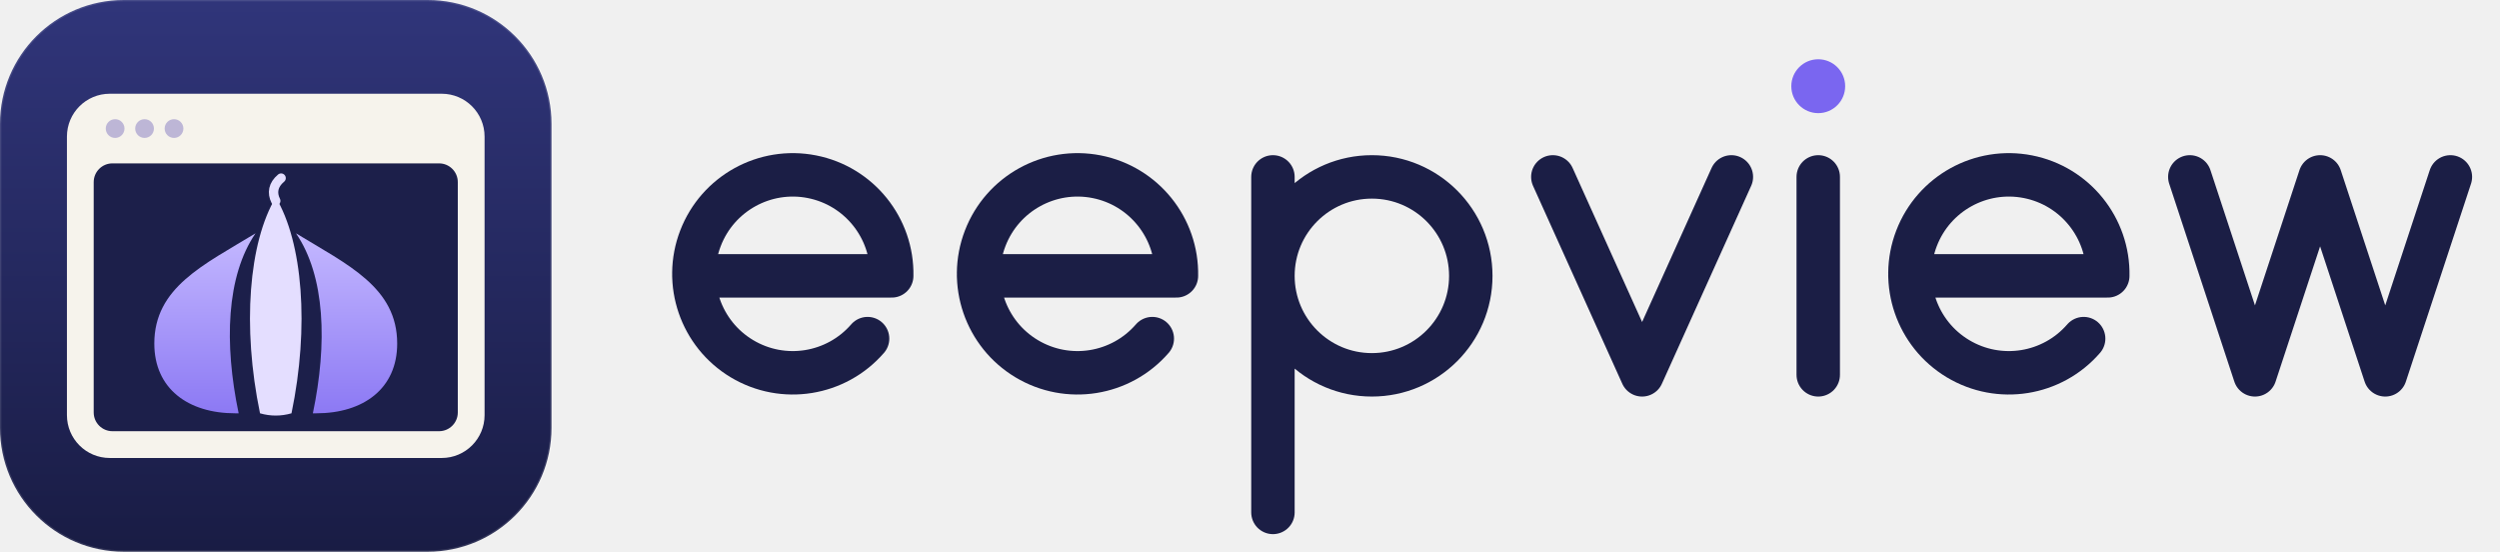
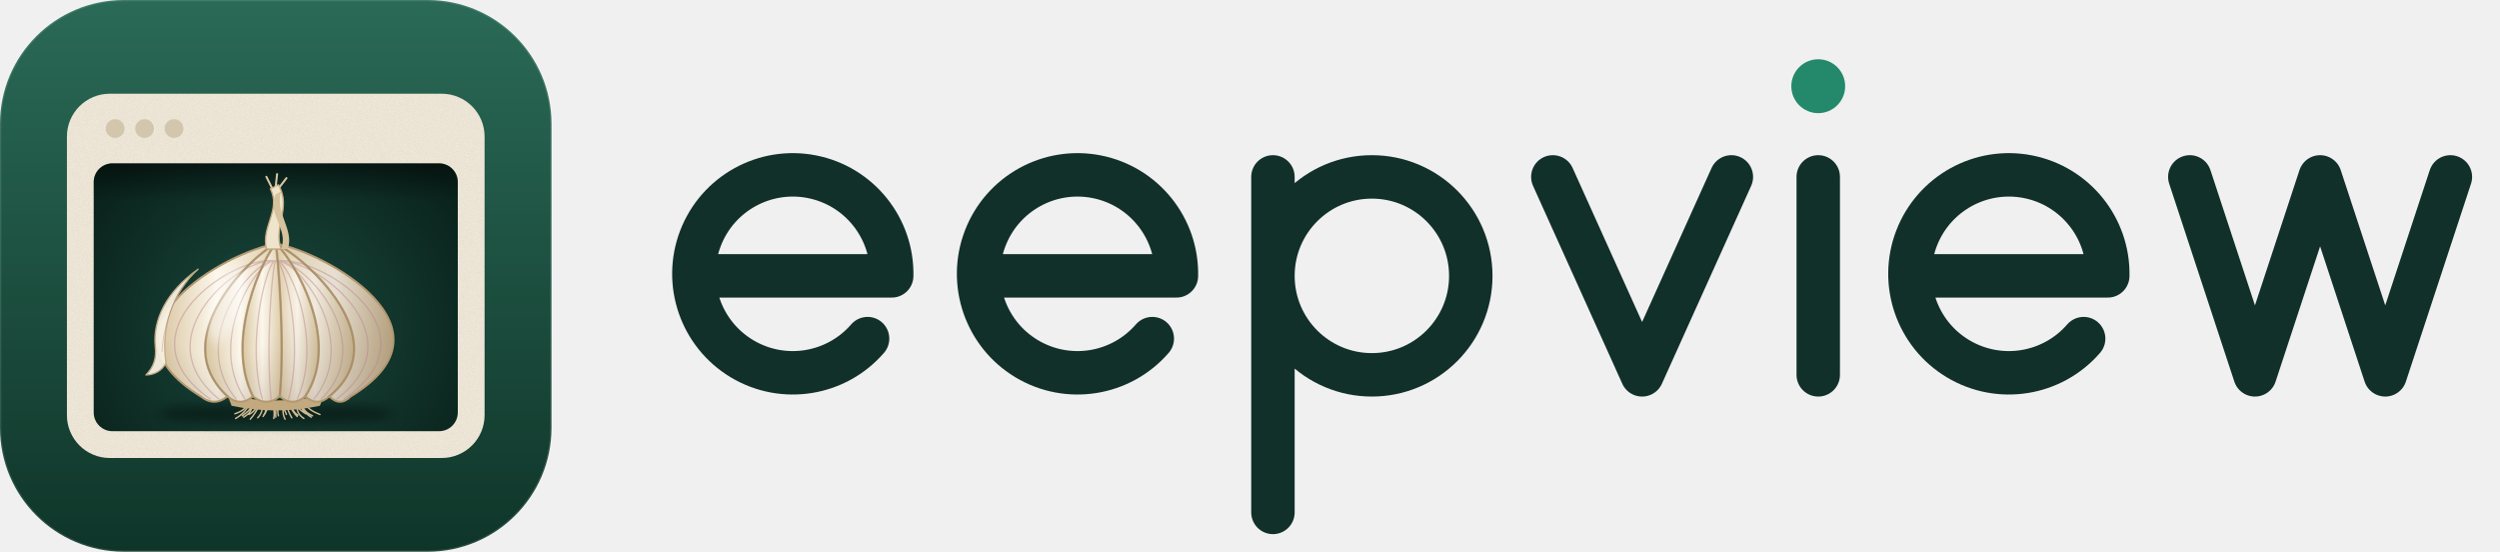
<svg xmlns="http://www.w3.org/2000/svg" viewBox="0 0 1160 256">
-   <defs>
-     <linearGradient id="evl-bg" x1="0" y1="0" x2="0" y2="1">
-       <stop offset="0" stop-color="#30357A" />
-       <stop offset="1" stop-color="#191C44" />
-     </linearGradient>
-     <linearGradient id="evl-clove" x1="0" y1="0" x2="0" y2="1">
-       <stop offset="0" stop-color="#C4B8FF" />
-       <stop offset="1" stop-color="#8C79F4" />
-     </linearGradient>
-   </defs>
  <g transform="scale(.31068) translate(-100 -100)">
-     <rect x="100" y="100" width="824" height="824" rx="185" fill="url(#evl-bg)" stroke="#FFFFFF" stroke-opacity=".12" stroke-width="4" />
-     <rect x="200" y="240" width="624" height="544" rx="64" fill="#F6F3EC" />
-     <rect x="240" y="344" width="544" height="400" rx="28" fill="#1C1F4A" />
-     <g fill="#BDB6D6">
+     <defs>
+       <linearGradient id="evl-body" x1="0" y1="0" x2="0" y2="1">
+         <stop offset="0" stop-color="#2A6A56" />
+         <stop offset="1" stop-color="#0F3529" />
+       </linearGradient>
+       <radialGradient id="evl-view" cx="512" cy="590" r="330" gradientUnits="userSpaceOnUse">
+         <stop offset="0" stop-color="#1A4A3E" />
+         <stop offset="1" stop-color="#0A231C" />
+       </radialGradient>
+       <linearGradient id="evl-inset" x1="0" y1="0" x2="0" y2="1">
+         <stop offset="0" stop-color="#000" stop-opacity=".45" />
+         <stop offset=".14" stop-color="#000" stop-opacity="0" />
+       </linearGradient>
+       <linearGradient id="evl-clove" x1="0" y1="0" x2="1" y2="0">
+         <stop offset="0" stop-color="#D9C6A1" />
+         <stop offset=".5" stop-color="#FCF7EC" />
+         <stop offset="1" stop-color="#DECDAB" />
+       </linearGradient>
+       <radialGradient id="evl-shade" cx="430" cy="540" r="300" gradientUnits="userSpaceOnUse">
+         <stop offset=".35" stop-color="#5A3E1E" stop-opacity="0" />
+         <stop offset="1" stop-color="#5A3E1E" stop-opacity=".38" />
+       </radialGradient>
+       <filter id="evl-grain" x="0" y="0" width="1" height="1">
+         <feTurbulence type="fractalNoise" baseFrequency=".85" numOctaves="2" stitchTiles="stitch" />
+         <feColorMatrix values="0 0 0 0 .42 0 0 0 0 .34 0 0 0 0 .22 0 0 0 .22 0" />
+         <feComposite in2="SourceGraphic" operator="in" />
+       </filter>
+       <filter id="evl-soft" x="-.5" y="-.5" width="2" height="2">
+         <feGaussianBlur stdDeviation="8" />
+       </filter>
+     </defs>
+     <rect x="100" y="100" width="824" height="824" rx="185" fill="url(#evl-body)" stroke="#FFFFFF" stroke-opacity=".12" stroke-width="4" />
+     <rect x="200" y="240" width="624" height="544" rx="64" fill="#F3EDE0" />
+     <rect x="200" y="240" width="624" height="544" rx="64" filter="url(#evl-grain)" />
+     <g fill="#D2C6AC">
      <circle cx="272" cy="292" r="14" />
      <circle cx="316" cy="292" r="14" />
      <circle cx="360" cy="292" r="14" />
    </g>
-     <path d="M512 400C506 388 508 376 520 366" fill="none" stroke="#E4DEFF" stroke-width="14" stroke-linecap="round" />
-     <g transform="translate(512 556) scale(.84) translate(-512 -552)">
-       <path d="M548 424C640 480 728 520 728 620C728 700 668 744 584 744H578C604 620 600 500 548 424ZM476 424C384 480 296 520 296 620C296 700 356 744 440 744H446C420 620 424 500 476 424Z" fill="url(#evl-clove)" />
-       <path d="M512 360C560 440 572 590 540 744Q512 752 484 744C452 590 464 440 512 360Z" fill="#E4DEFF" />
+     <rect x="240" y="344" width="544" height="400" rx="28" fill="url(#evl-view)" />
+     <rect x="240" y="344" width="544" height="400" rx="28" fill="url(#evl-inset)" />
+     <g transform="translate(0 -10)">
+       <ellipse cx="512" cy="728" rx="176" ry="16" fill="#000" opacity=".4" filter="url(#evl-soft)" />
+       <g fill="none" stroke="#CDBA92" stroke-width="2.2" stroke-linecap="round">
+         <path d="M468 714q0 8 -17 14M472 714q-6 13 -20 21M476 714q2 11 -12 19M480 714q-8 10 -18 17M484 714q-1 9 -12 15M488 714q-6 13 -14 22M492 714q1 12 -7 20M496 714q3 11 -3 18M500 714q-2 10 -6 16M504 714q-6 8 -8 14M508 714q3 13 1 21M512 714q0 11 0 19M516 714q-2 10 0 17M520 714q6 9 8 15M524 714q-3 13 2 22M528 714q3 12 8 20M532 714q5 11 12 18M536 714q0 10 9 16M540 714q7 8 17 14M544 714q-2 13 10 21M548 714q4 11 17 19M552 714q0 10 15 17M556 714q6 9 22 15" />
+       </g>
+       <path d="M440 700Q512 716 584 700L578 716Q512 730 446 716Z" fill="#C2A97F" />
+       <g fill="url(#evl-clove)">
+         <path d="M512 474C440 486 232 600 400 702Q420 718 440 702C346 616 476 492 512 474Z" />
+         <path d="M512 474C476 492 346 616 440 702Q459 718 478 702C434 616 495 492 512 474Z" />
+         <path d="M512 474C495 492 434 616 478 702Q498 718 518 702C526 616 515 492 512 474Z" />
+         <path d="M512 474C515 492 526 616 518 702Q537 718 556 702C613 616 534 492 512 474Z" />
+         <path d="M512 474C534 492 613 616 556 702Q574 718 592 702C696 616 552 492 512 474Z" />
+         <path d="M512 474C552 492 696 616 592 702Q608 718 624 702C792 600 584 486 512 474Z" />
+       </g>
+       <path d="M512 474C440 486 232 600 400 702Q420 718 440 702Q459 718 478 702Q498 718 518 702Q537 718 556 702Q574 718 592 702Q608 718 624 702C792 600 584 486 512 474Z" fill="url(#evl-shade)" />
+       <path d="M512 500C453 488 272 606 414 706M512 500C464 490 310 611 427 706M512 500C483 492 377 616 453 706M512 500C489 492 406 616 466 706M512 500C502 492 466 616 492 706M512 500C509 492 496 616 505 706M512 500C522 492 556 616 531 706M512 500C528 492 585 616 544 706M512 500C540 492 642 616 569 706M512 500C546 492 670 616 580 706M512 500C563 490 730 610 603 706M512 500C574 488 761 605 614 706" fill="none" stroke="#B5848F" stroke-width="2" stroke-linecap="round" opacity=".45" />
+       <path d="M512 474C476 492 346 616 440 702M512 474C495 492 434 616 478 702M512 474C515 492 526 616 518 702M512 474C534 492 613 616 556 702M512 474C552 492 696 616 592 702" fill="none" stroke="#A88B62" stroke-width="3.5" stroke-linecap="round" opacity=".85" />
+       <path d="M512 474C440 486 232 600 400 702Q420 718 440 702Q459 718 478 702Q498 718 518 702Q537 718 556 702Q574 718 592 702Q608 718 624 702C792 600 584 486 512 474Z" fill="none" stroke="#B49870" stroke-width="3" />
+       <ellipse cx="438" cy="566" rx="22" ry="58" fill="#FFFFFF" opacity=".5" transform="rotate(18 438 566)" filter="url(#evl-soft)" />
+       <path d="M396 512C358 546 340 600 348 652C342 664 330 670 318 670C330 658 334 644 332 628C328 588 348 546 396 512Z" fill="#F8F1E2" stroke="#C4AD85" stroke-width="2" stroke-linejoin="round" opacity=".95" />
+       <path d="M380 530C356 560 344 600 342 636" fill="none" stroke="#B5848F" stroke-width="1.5" opacity=".4" />
+       <path d="M498 482C490 448 520 424 504 392L516 386C536 420 508 448 520 482Z" fill="#EFE4CC" stroke="#BFA57C" stroke-width="2" stroke-linejoin="round" />
+       <path d="M520 482C532 452 498 430 512 400L520 396C510 428 540 452 530 482Z" fill="#D6C29C" />
+       <path d="M506 390L498 374M512 388L514 370M518 389L528 376" fill="none" stroke="#D8C7A2" stroke-width="3" stroke-linecap="round" />
    </g>
  </g>
-   <g transform="translate(312 184) scale(1.12)" fill="none" stroke="#1B1E45" stroke-width="18" stroke-linecap="round" stroke-linejoin="round">
+   <g transform="translate(312 184) scale(1.12)" fill="none" stroke="#12302A" stroke-width="18" stroke-linecap="round" stroke-linejoin="round">
    <path d="M9-50H91A41 41 0 1 0 81-24" />
    <path d="M127-50H209A41 41 0 1 0 199-24" />
    <path d="M249-91V48M249-50A41 41 0 1 0 331-50A41 41 0 1 0 249-50" />
    <path d="M365-91L402-9L439-91" />
    <path d="M475-91V-9" />
    <path d="M513-50H595A41 41 0 1 0 585-24" />
    <path d="M629-91L656-9L683-91L710-9L737-91" />
  </g>
-   <circle cx="844" cy="40" r="12.5" fill="#7A66F0" />
+   <circle cx="844" cy="40" r="12.5" fill="#23896A" />
</svg>
